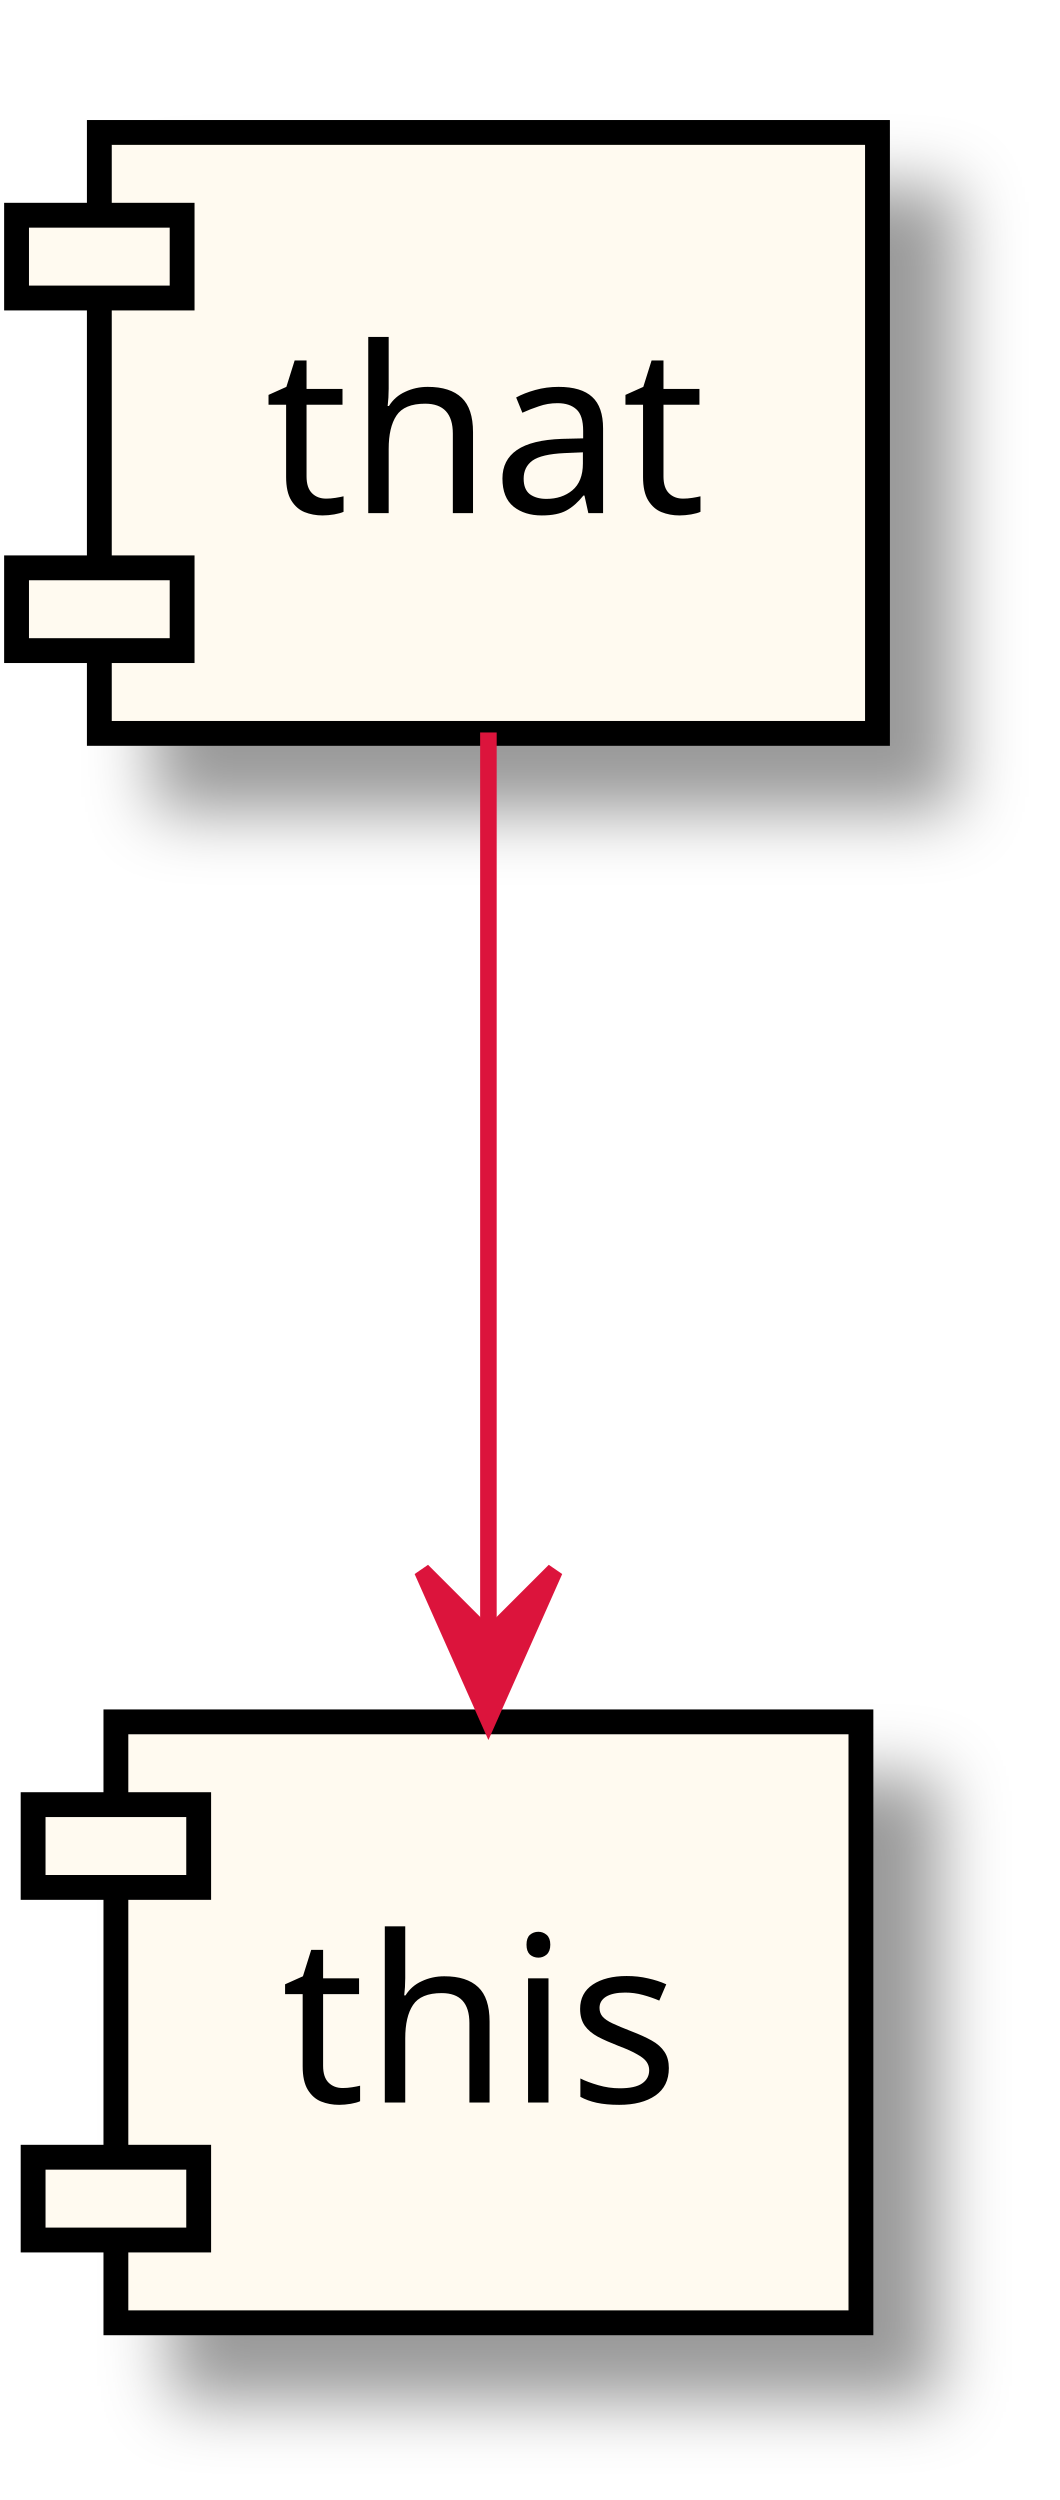
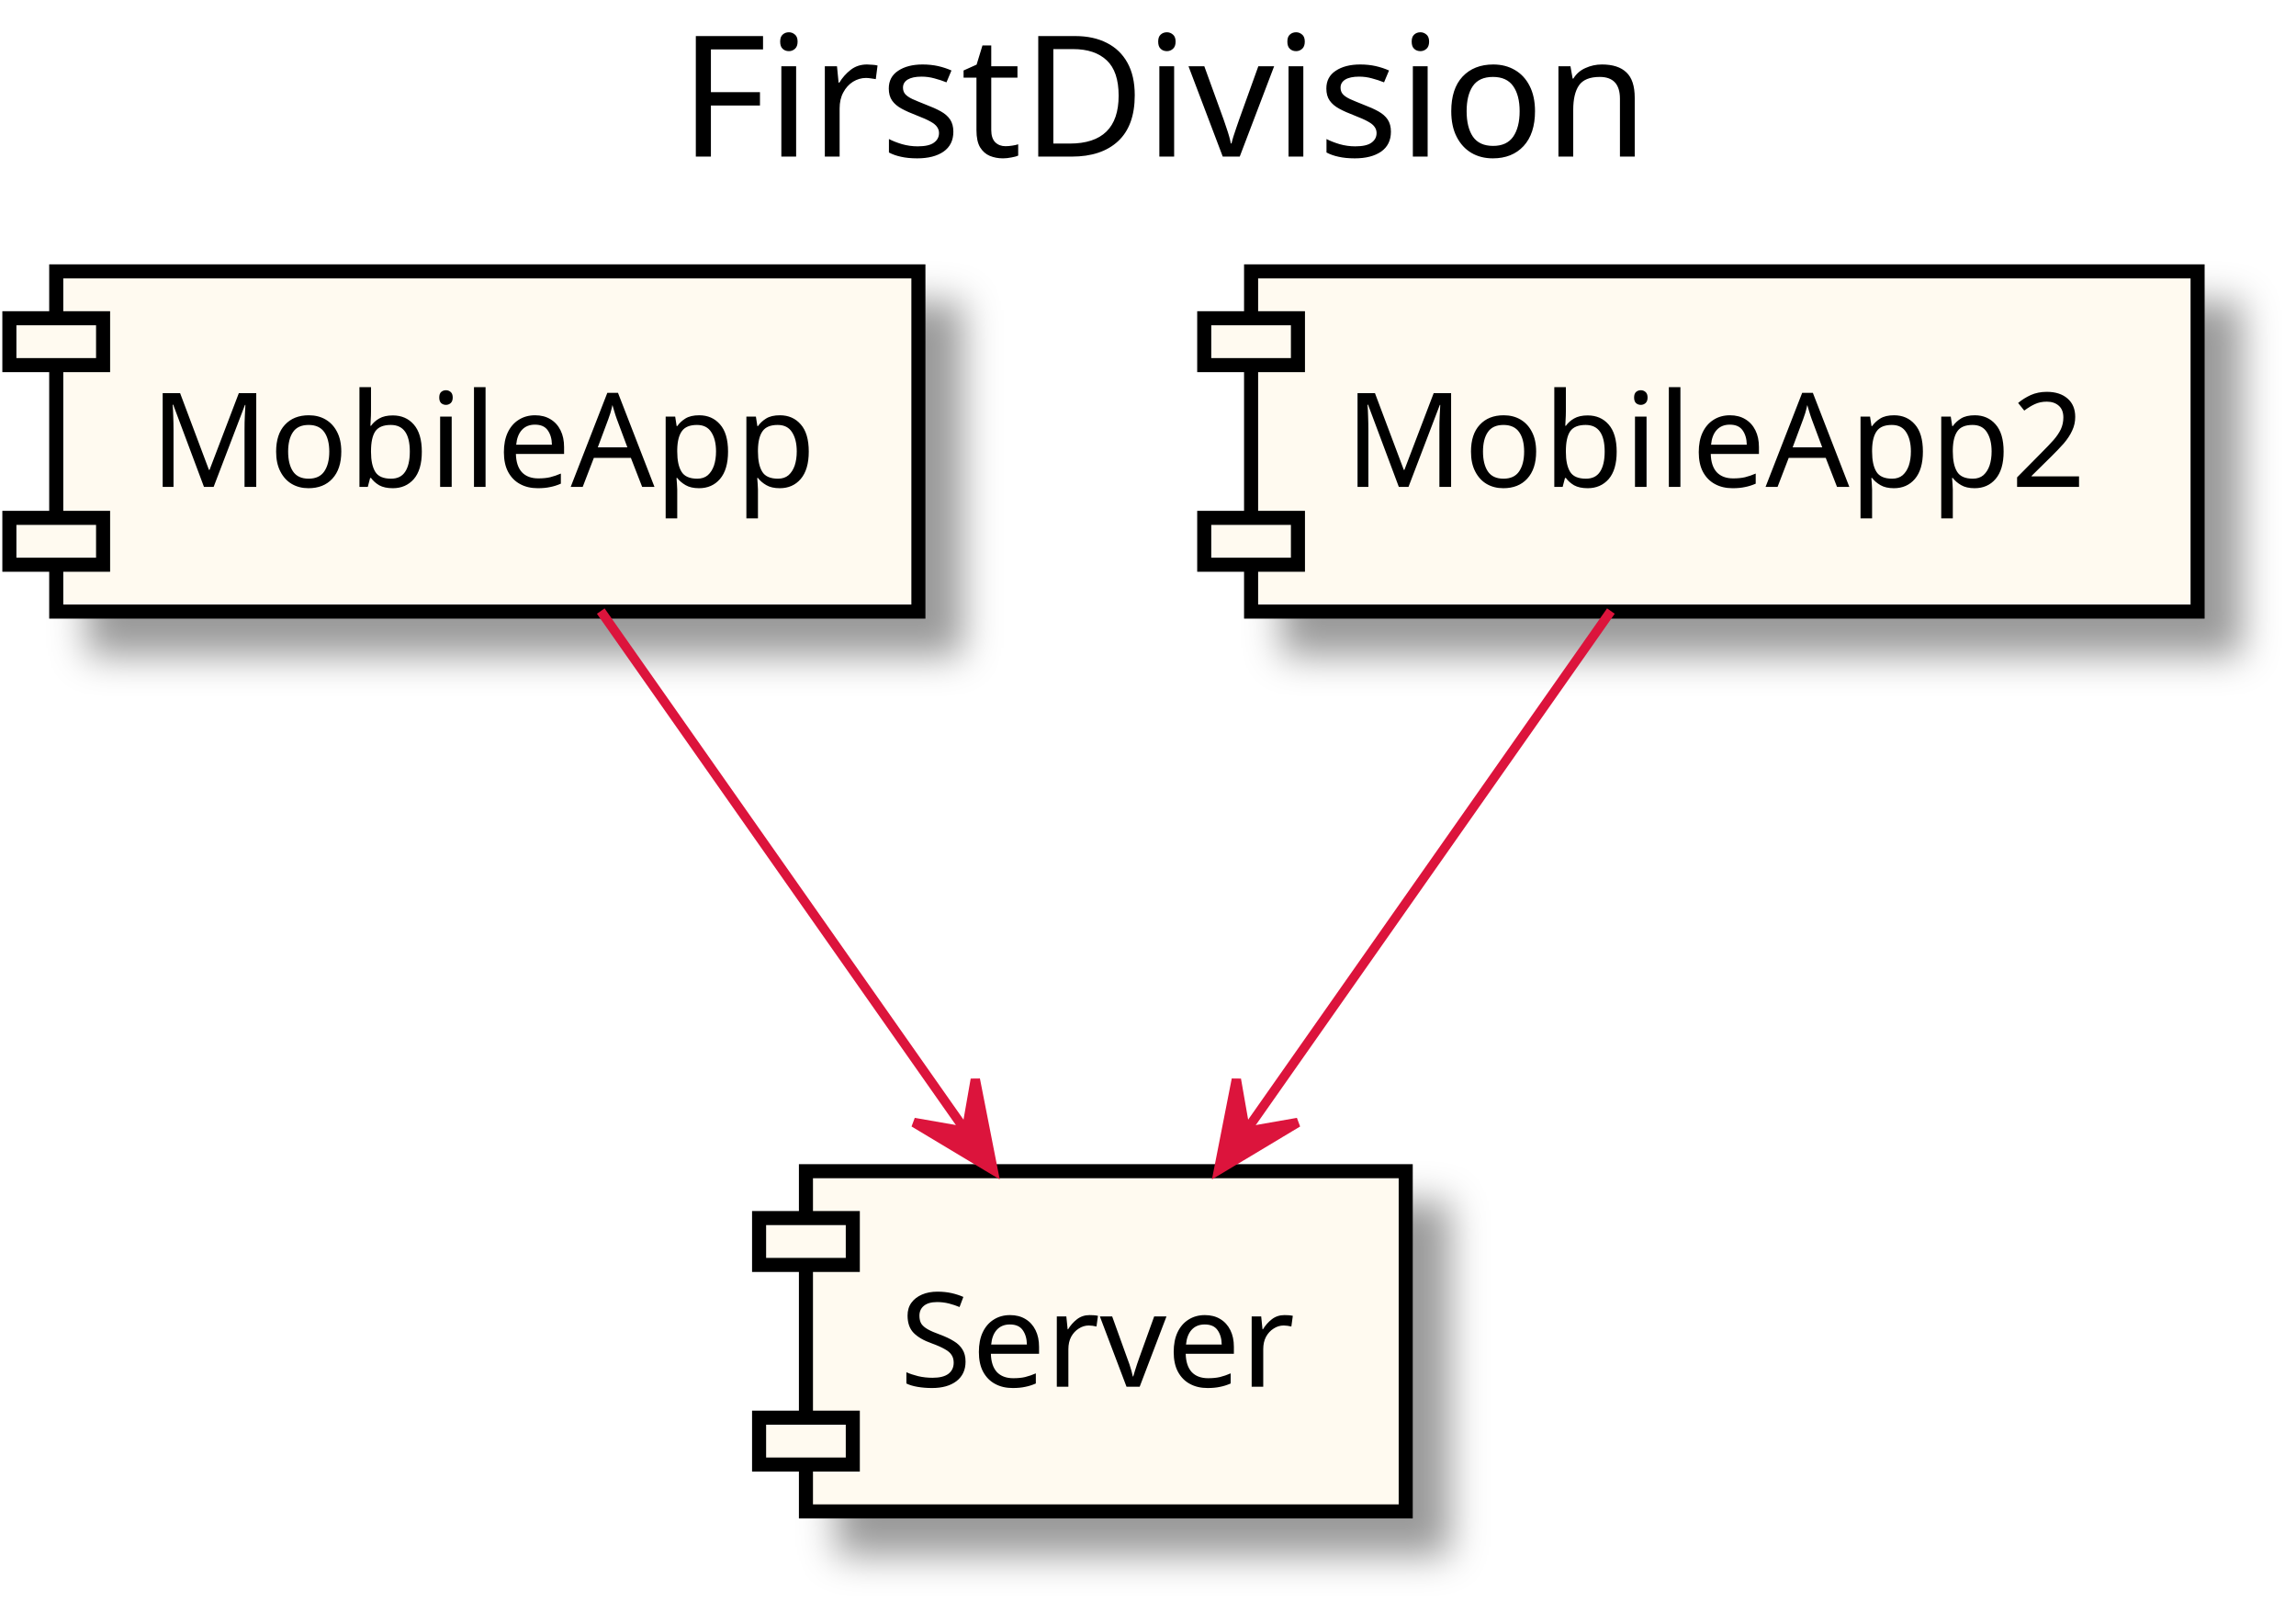
- <svg xmlns="http://www.w3.org/2000/svg" contentScriptType="application/ecmascript" contentStyleType="text/css" height="151px" preserveAspectRatio="none" style="width:64px;height:151px;" version="1.1" viewBox="0 0 64 151" width="64px" zoomAndPan="magnify">
+ <svg xmlns="http://www.w3.org/2000/svg" contentScriptType="application/ecmascript" contentStyleType="text/css" height="172px" preserveAspectRatio="none" style="width:245px;height:172px;" version="1.1" viewBox="0 0 245 172" width="245px" zoomAndPan="magnify">
  <defs>
-     <filter height="300%" id="f46m22x23vnnu" width="300%" x="-1" y="-1">
+     <filter height="300%" id="f5vyh3nowgeaa" width="300%" x="-1" y="-1">
      <feGaussianBlur result="blurOut" stdDeviation="2.0" />
      <feColorMatrix in="blurOut" result="blurOut2" type="matrix" values="0 0 0 0 0 0 0 0 0 0 0 0 0 0 0 0 0 0 .4 0" />
      <feOffset dx="4.0" dy="4.0" in="blurOut2" result="blurOut3" />
      <feBlend in="SourceGraphic" in2="blurOut3" mode="normal" />
    </filter>
  </defs>
  <g>
-     <rect fill="#FFFAF0" filter="url(#f46m22x23vnnu)" height="36.297" style="stroke: #000000; stroke-width: 1.5;" width="47" x="6" y="8" />
-     <rect fill="#FFFAF0" height="5" style="stroke: #000000; stroke-width: 1.5;" width="10" x="1" y="13" />
-     <rect fill="#FFFAF0" height="5" style="stroke: #000000; stroke-width: 1.5;" width="10" x="1" y="34.297" />
-     <text fill="#000000" font-family="sans-serif" font-size="14" lengthAdjust="spacingAndGlyphs" textLength="27" x="16" y="30.995">that</text>
-     <rect fill="#FFFAF0" filter="url(#f46m22x23vnnu)" height="36.297" style="stroke: #000000; stroke-width: 1.5;" width="45" x="7" y="104" />
-     <rect fill="#FFFAF0" height="5" style="stroke: #000000; stroke-width: 1.5;" width="10" x="2" y="109" />
-     <rect fill="#FFFAF0" height="5" style="stroke: #000000; stroke-width: 1.5;" width="10" x="2" y="130.297" />
-     <text fill="#000000" font-family="sans-serif" font-size="14" lengthAdjust="spacingAndGlyphs" textLength="25" x="17" y="126.995">this</text>
-     <path d="M29.5,44.241 C29.5,59.479 29.5,81.807 29.5,98.458 " fill="none" id="_0-&gt;_1" style="stroke: #DC143C; stroke-width: 1.0;" />
-     <polygon fill="#DC143C" points="29.5,103.868,33.5,94.868,29.5,98.868,25.5,94.868,29.5,103.868" style="stroke: #DC143C; stroke-width: 1.0;" />
+     <text fill="#000000" font-family="sans-serif" font-size="18" lengthAdjust="spacingAndGlyphs" textLength="108" x="72.5" y="16.708">FirstDivision</text>
+     <rect fill="#FFFAF0" filter="url(#f5vyh3nowgeaa)" height="36.297" style="stroke: #000000; stroke-width: 1.5;" width="92" x="6" y="28.953" />
+     <rect fill="#FFFAF0" height="5" style="stroke: #000000; stroke-width: 1.5;" width="10" x="1" y="33.953" />
+     <rect fill="#FFFAF0" height="5" style="stroke: #000000; stroke-width: 1.5;" width="10" x="1" y="55.25" />
+     <text fill="#000000" font-family="sans-serif" font-size="14" lengthAdjust="spacingAndGlyphs" textLength="72" x="16" y="51.948">MobileApp</text>
+     <rect fill="#FFFAF0" filter="url(#f5vyh3nowgeaa)" height="36.297" style="stroke: #000000; stroke-width: 1.5;" width="64" x="86" y="124.953" />
+     <rect fill="#FFFAF0" height="5" style="stroke: #000000; stroke-width: 1.5;" width="10" x="81" y="129.953" />
+     <rect fill="#FFFAF0" height="5" style="stroke: #000000; stroke-width: 1.5;" width="10" x="81" y="151.25" />
+     <text fill="#000000" font-family="sans-serif" font-size="14" lengthAdjust="spacingAndGlyphs" textLength="44" x="96" y="147.948">Server</text>
+     <rect fill="#FFFAF0" filter="url(#f5vyh3nowgeaa)" height="36.297" style="stroke: #000000; stroke-width: 1.5;" width="101" x="133.5" y="28.953" />
+     <rect fill="#FFFAF0" height="5" style="stroke: #000000; stroke-width: 1.5;" width="10" x="128.5" y="33.953" />
+     <rect fill="#FFFAF0" height="5" style="stroke: #000000; stroke-width: 1.5;" width="10" x="128.5" y="55.25" />
+     <text fill="#000000" font-family="sans-serif" font-size="14" lengthAdjust="spacingAndGlyphs" textLength="81" x="143.5" y="51.948">MobileApp2</text>
+     <path d="M64.105,65.194 C75.084,80.83 91.303,103.93 103.079,120.702 " fill="none" id="_0-&gt;_1" style="stroke: #DC143C; stroke-width: 1.0;" />
+     <polygon fill="#DC143C" points="105.971,124.821,104.073,115.157,103.098,120.729,97.526,119.754,105.971,124.821" style="stroke: #DC143C; stroke-width: 1.0;" />
+     <path d="M171.895,65.194 C160.916,80.83 144.697,103.93 132.921,120.702 " fill="none" id="_2-&gt;_1" style="stroke: #DC143C; stroke-width: 1.0;" />
+     <polygon fill="#DC143C" points="130.029,124.821,138.475,119.755,132.902,120.73,131.928,115.157,130.029,124.821" style="stroke: #DC143C; stroke-width: 1.0;" />
  </g>
</svg>
